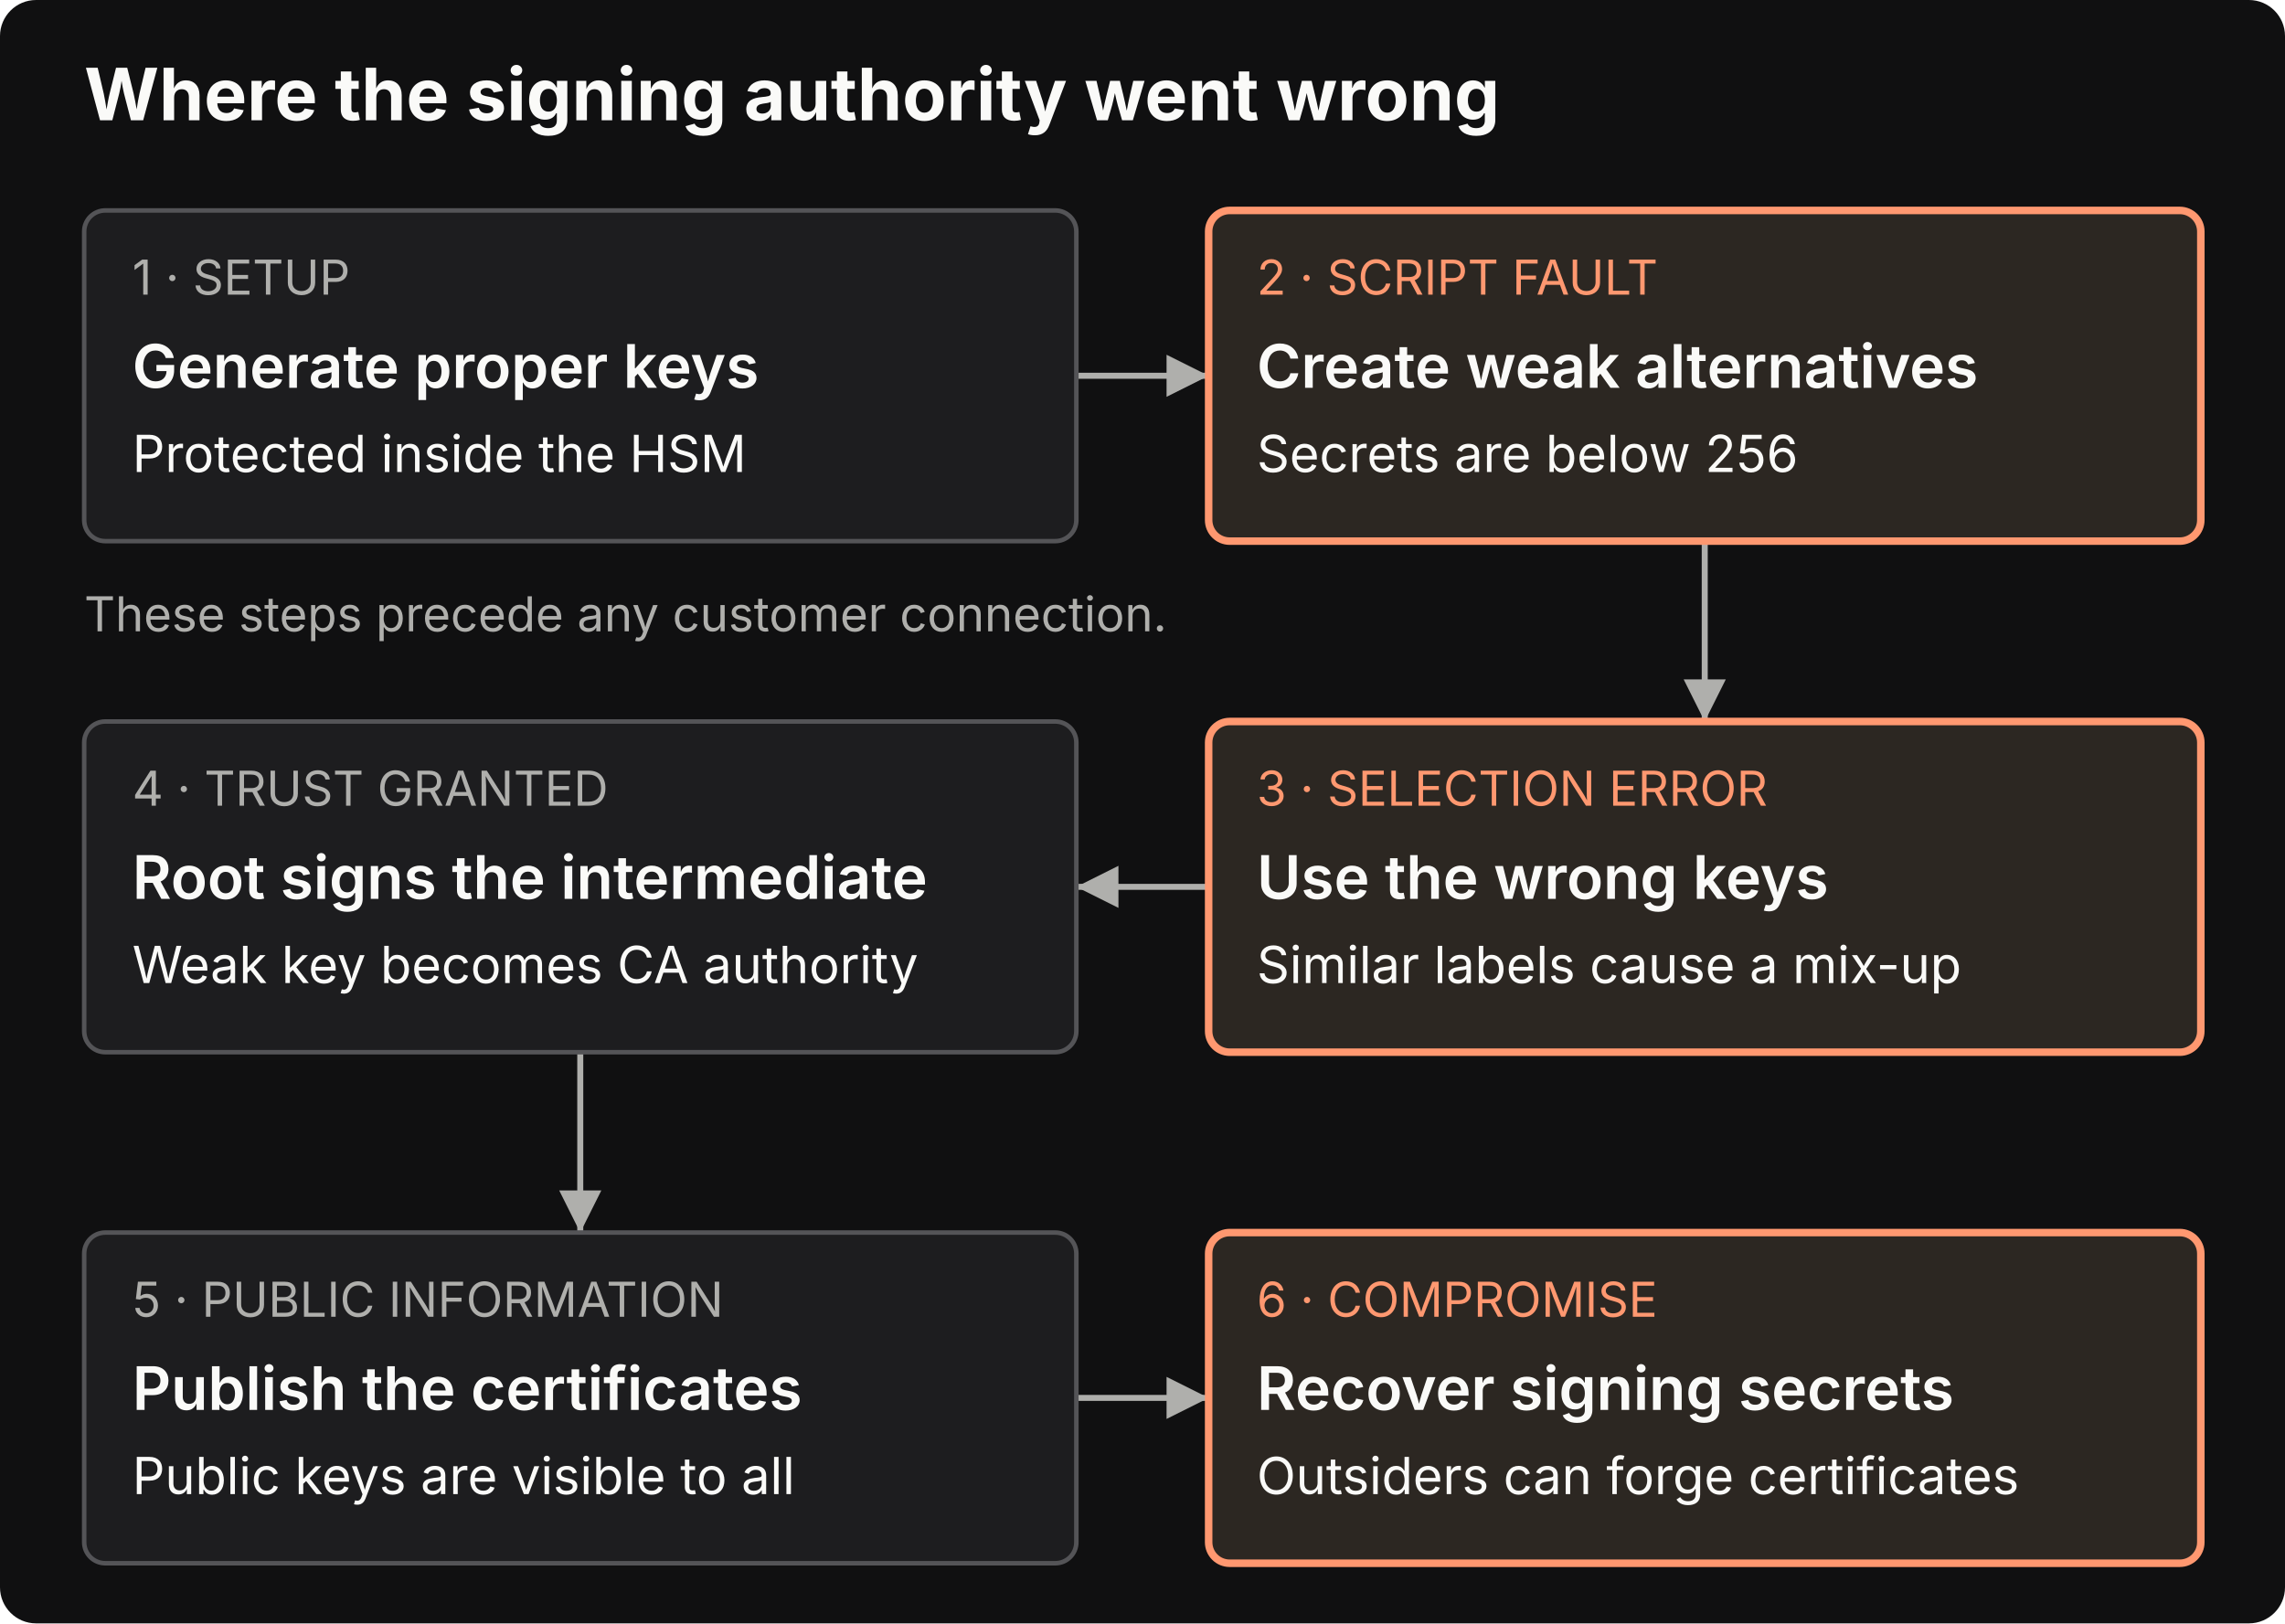
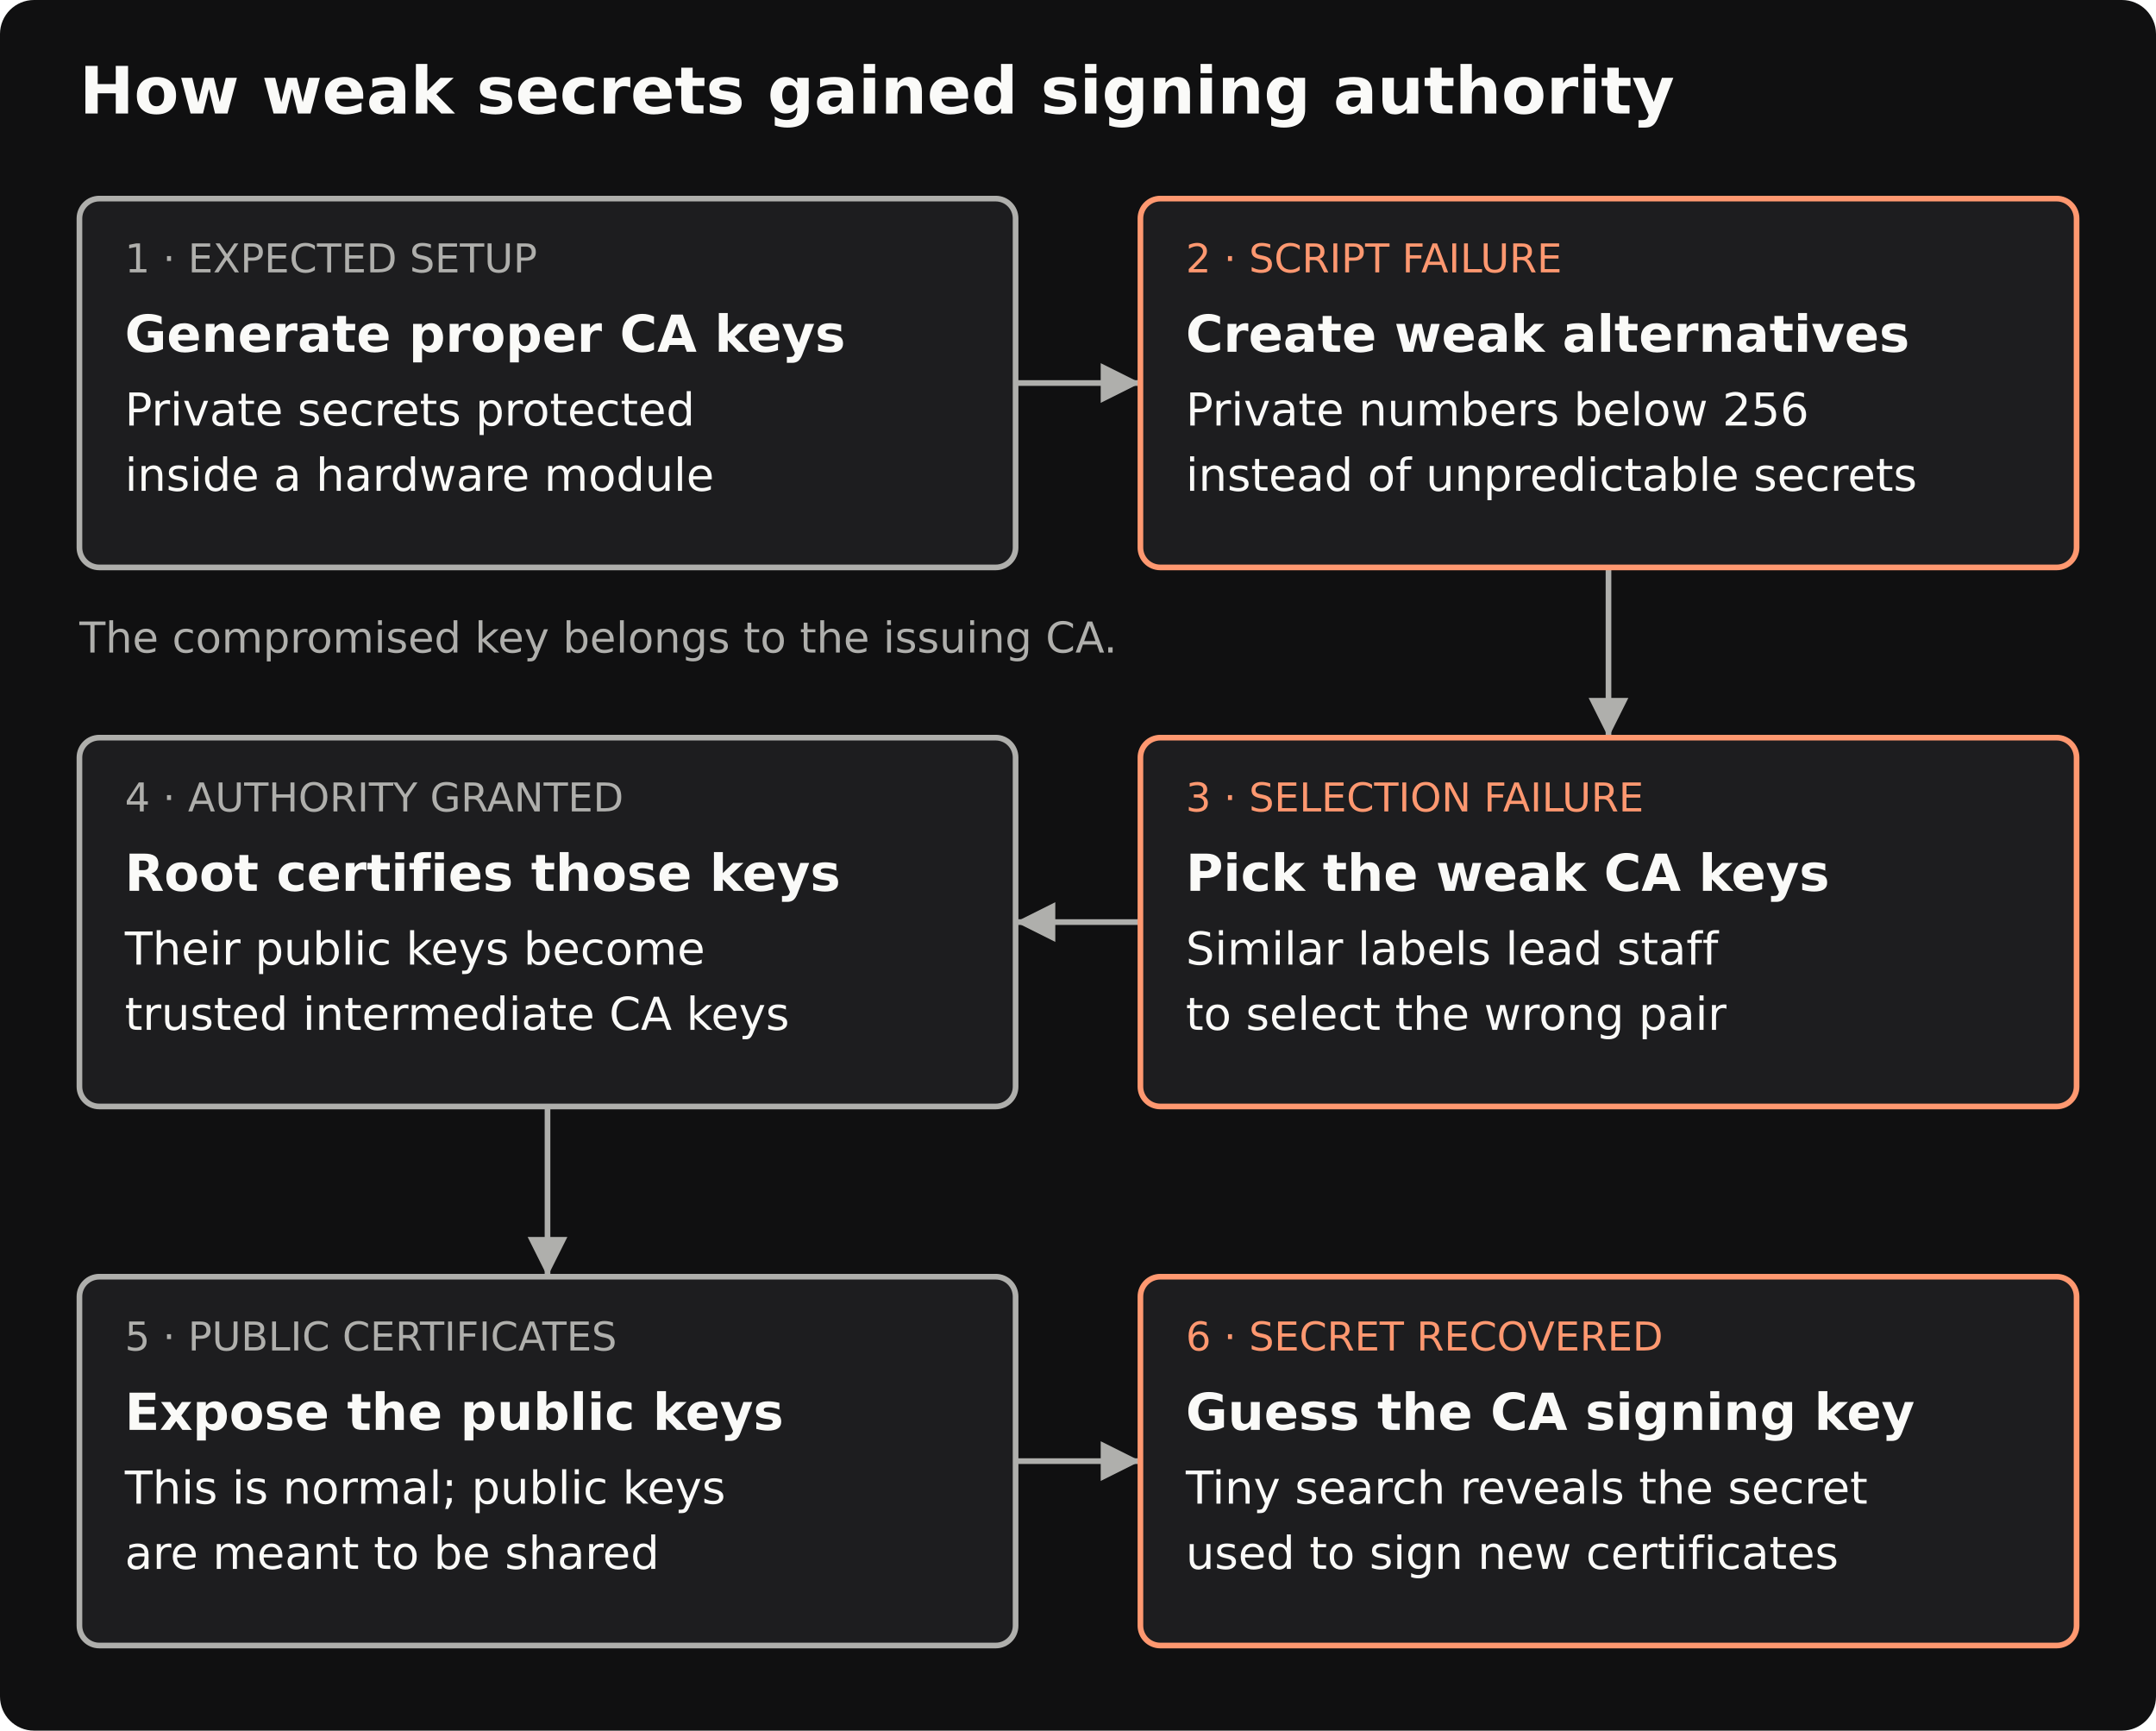
- <svg xmlns="http://www.w3.org/2000/svg" width="760" height="540" viewBox="0 0 760 540" role="img" aria-labelledby="title desc">
+ <svg xmlns="http://www.w3.org/2000/svg" width="760" height="610" viewBox="0 0 760 610" role="img" aria-labelledby="title desc">
  <defs>
-     <marker id="arrow" viewBox="0 0 10 10" refX="10" refY="5" markerWidth="7" markerHeight="7" orient="auto-start-reverse">
+     <marker id="arrow" viewBox="0 0 10 10" refX="10" refY="5" markerWidth="7" markerHeight="7" orient="auto">
      <path d="M0 0L10 5L0 10" fill="#afafac" />
    </marker>
  </defs>
-   <rect width="760" height="540" rx="12" fill="#101011" />
-   <g font-family="-apple-system, BlinkMacSystemFont, 'Segoe UI', sans-serif" fill="#fafaf8">
-     <text x="28" y="40" font-size="24" font-weight="700">Where the signing authority went wrong</text>
-     <path d="M358 125H402" fill="none" stroke="#afafac" stroke-width="2" stroke-linecap="round" stroke-linejoin="round" marker-end="url(#arrow)" />
-     <path d="M567 180V240" fill="none" stroke="#afafac" stroke-width="2" stroke-linecap="round" stroke-linejoin="round" marker-end="url(#arrow)" />
-     <path d="M402 295H358" fill="none" stroke="#afafac" stroke-width="2" stroke-linecap="round" stroke-linejoin="round" marker-end="url(#arrow)" />
-     <path d="M193 350V410" fill="none" stroke="#afafac" stroke-width="2" stroke-linecap="round" stroke-linejoin="round" marker-end="url(#arrow)" />
-     <path d="M358 465H402" fill="none" stroke="#afafac" stroke-width="2" stroke-linecap="round" stroke-linejoin="round" marker-end="url(#arrow)" />
-     <rect x="28" y="70" width="330" height="110" rx="7" fill="#1d1d1f" stroke="#545457" stroke-width="1.5" />
-     <text x="44" y="98" font-size="16" fill="#afafac">1 · SETUP</text>
-     <text x="44" y="129" font-size="20" font-weight="600">Generate proper keys</text>
-     <text x="44" y="157" font-size="17">Protected inside the HSM</text>
-     <rect x="402" y="70" width="330" height="110" rx="7" fill="#2c2722" stroke="#ff9870" stroke-width="2.5" />
-     <text x="418" y="98" font-size="16" fill="#ff9870">2 · SCRIPT FAULT</text>
-     <text x="418" y="129" font-size="20" font-weight="600">Create weak alternatives</text>
-     <text x="418" y="157" font-size="17">Secrets are below 256</text>
-     <rect x="402" y="240" width="330" height="110" rx="7" fill="#2c2722" stroke="#ff9870" stroke-width="2.5" />
-     <text x="418" y="268" font-size="16" fill="#ff9870">3 · SELECTION ERROR</text>
-     <text x="418" y="299" font-size="20" font-weight="600">Use the wrong keys</text>
-     <text x="418" y="327" font-size="17">Similar labels cause a mix-up</text>
-     <rect x="28" y="240" width="330" height="110" rx="7" fill="#1d1d1f" stroke="#545457" stroke-width="1.5" />
-     <text x="44" y="268" font-size="16" fill="#afafac">4 · TRUST GRANTED</text>
-     <text x="44" y="299" font-size="20" font-weight="600">Root signs the intermediate</text>
-     <text x="44" y="327" font-size="17">Weak key becomes CA authority</text>
-     <rect x="28" y="410" width="330" height="110" rx="7" fill="#1d1d1f" stroke="#545457" stroke-width="1.5" />
-     <text x="44" y="438" font-size="16" fill="#afafac">5 · PUBLIC INFORMATION</text>
-     <text x="44" y="469" font-size="20" font-weight="600">Publish the certificates</text>
-     <text x="44" y="497" font-size="17">Public keys are visible to all</text>
-     <rect x="402" y="410" width="330" height="110" rx="7" fill="#2c2722" stroke="#ff9870" stroke-width="2.5" />
-     <text x="418" y="438" font-size="16" fill="#ff9870">6 · COMPROMISE</text>
-     <text x="418" y="469" font-size="20" font-weight="600">Recover signing secrets</text>
-     <text x="418" y="497" font-size="17">Outsiders can forge certificates</text>
-     <text x="28" y="210" font-size="16" fill="#afafac">These steps precede any customer connection.</text>
+   <rect width="760" height="610" rx="12" fill="#101011" />
+   <g font-family="DejaVu Sans, sans-serif" fill="#fafaf8">
+     <text x="28" y="40" font-size="23" font-weight="700">How weak secrets gained signing authority</text>
+     <path d="M358 135H402" fill="none" stroke="#afafac" stroke-width="2" stroke-linecap="round" stroke-linejoin="round" marker-end="url(#arrow)" />
+     <path d="M567 200V260" fill="none" stroke="#afafac" stroke-width="2" stroke-linecap="round" stroke-linejoin="round" marker-end="url(#arrow)" />
+     <path d="M402 325H358" fill="none" stroke="#afafac" stroke-width="2" stroke-linecap="round" stroke-linejoin="round" marker-end="url(#arrow)" />
+     <path d="M193 390V450" fill="none" stroke="#afafac" stroke-width="2" stroke-linecap="round" stroke-linejoin="round" marker-end="url(#arrow)" />
+     <path d="M358 515H402" fill="none" stroke="#afafac" stroke-width="2" stroke-linecap="round" stroke-linejoin="round" marker-end="url(#arrow)" />
+     <rect x="28" y="70" width="330" height="130" rx="7" fill="#1d1d1f" stroke="#afafac" stroke-width="2" />
+     <text x="44" y="96" fill="#afafac" font-size="14">1 · EXPECTED SETUP</text>
+     <text x="44" y="124" font-size="18" font-weight="700">Generate proper CA keys</text>
+     <text x="44" y="150" font-size="16">Private secrets protected</text>
+     <text x="44" y="173" font-size="16">inside a hardware module</text>
+     <rect x="402" y="70" width="330" height="130" rx="7" fill="#1d1d1f" stroke="#ff9870" stroke-width="2" />
+     <text x="418" y="96" fill="#ff9870" font-size="14">2 · SCRIPT FAILURE</text>
+     <text x="418" y="124" font-size="18" font-weight="700">Create weak alternatives</text>
+     <text x="418" y="150" font-size="16">Private numbers below 256</text>
+     <text x="418" y="173" font-size="16">instead of unpredictable secrets</text>
+     <rect x="402" y="260" width="330" height="130" rx="7" fill="#1d1d1f" stroke="#ff9870" stroke-width="2" />
+     <text x="418" y="286" fill="#ff9870" font-size="14">3 · SELECTION FAILURE</text>
+     <text x="418" y="314" font-size="18" font-weight="700">Pick the weak CA keys</text>
+     <text x="418" y="340" font-size="16">Similar labels lead staff</text>
+     <text x="418" y="363" font-size="16">to select the wrong pair</text>
+     <rect x="28" y="260" width="330" height="130" rx="7" fill="#1d1d1f" stroke="#afafac" stroke-width="2" />
+     <text x="44" y="286" fill="#afafac" font-size="14">4 · AUTHORITY GRANTED</text>
+     <text x="44" y="314" font-size="18" font-weight="700">Root certifies those keys</text>
+     <text x="44" y="340" font-size="16">Their public keys become</text>
+     <text x="44" y="363" font-size="16">trusted intermediate CA keys</text>
+     <rect x="28" y="450" width="330" height="130" rx="7" fill="#1d1d1f" stroke="#afafac" stroke-width="2" />
+     <text x="44" y="476" fill="#afafac" font-size="14">5 · PUBLIC CERTIFICATES</text>
+     <text x="44" y="504" font-size="18" font-weight="700">Expose the public keys</text>
+     <text x="44" y="530" font-size="16">This is normal; public keys</text>
+     <text x="44" y="553" font-size="16">are meant to be shared</text>
+     <rect x="402" y="450" width="330" height="130" rx="7" fill="#1d1d1f" stroke="#ff9870" stroke-width="2" />
+     <text x="418" y="476" fill="#ff9870" font-size="14">6 · SECRET RECOVERED</text>
+     <text x="418" y="504" font-size="18" font-weight="700">Guess the CA signing key</text>
+     <text x="418" y="530" font-size="16">Tiny search reveals the secret</text>
+     <text x="418" y="553" font-size="16">used to sign new certificates</text>
+     <text x="28" y="230" font-size="15" fill="#afafac">The compromised key belongs to the issuing CA.</text>
  </g>
</svg>
